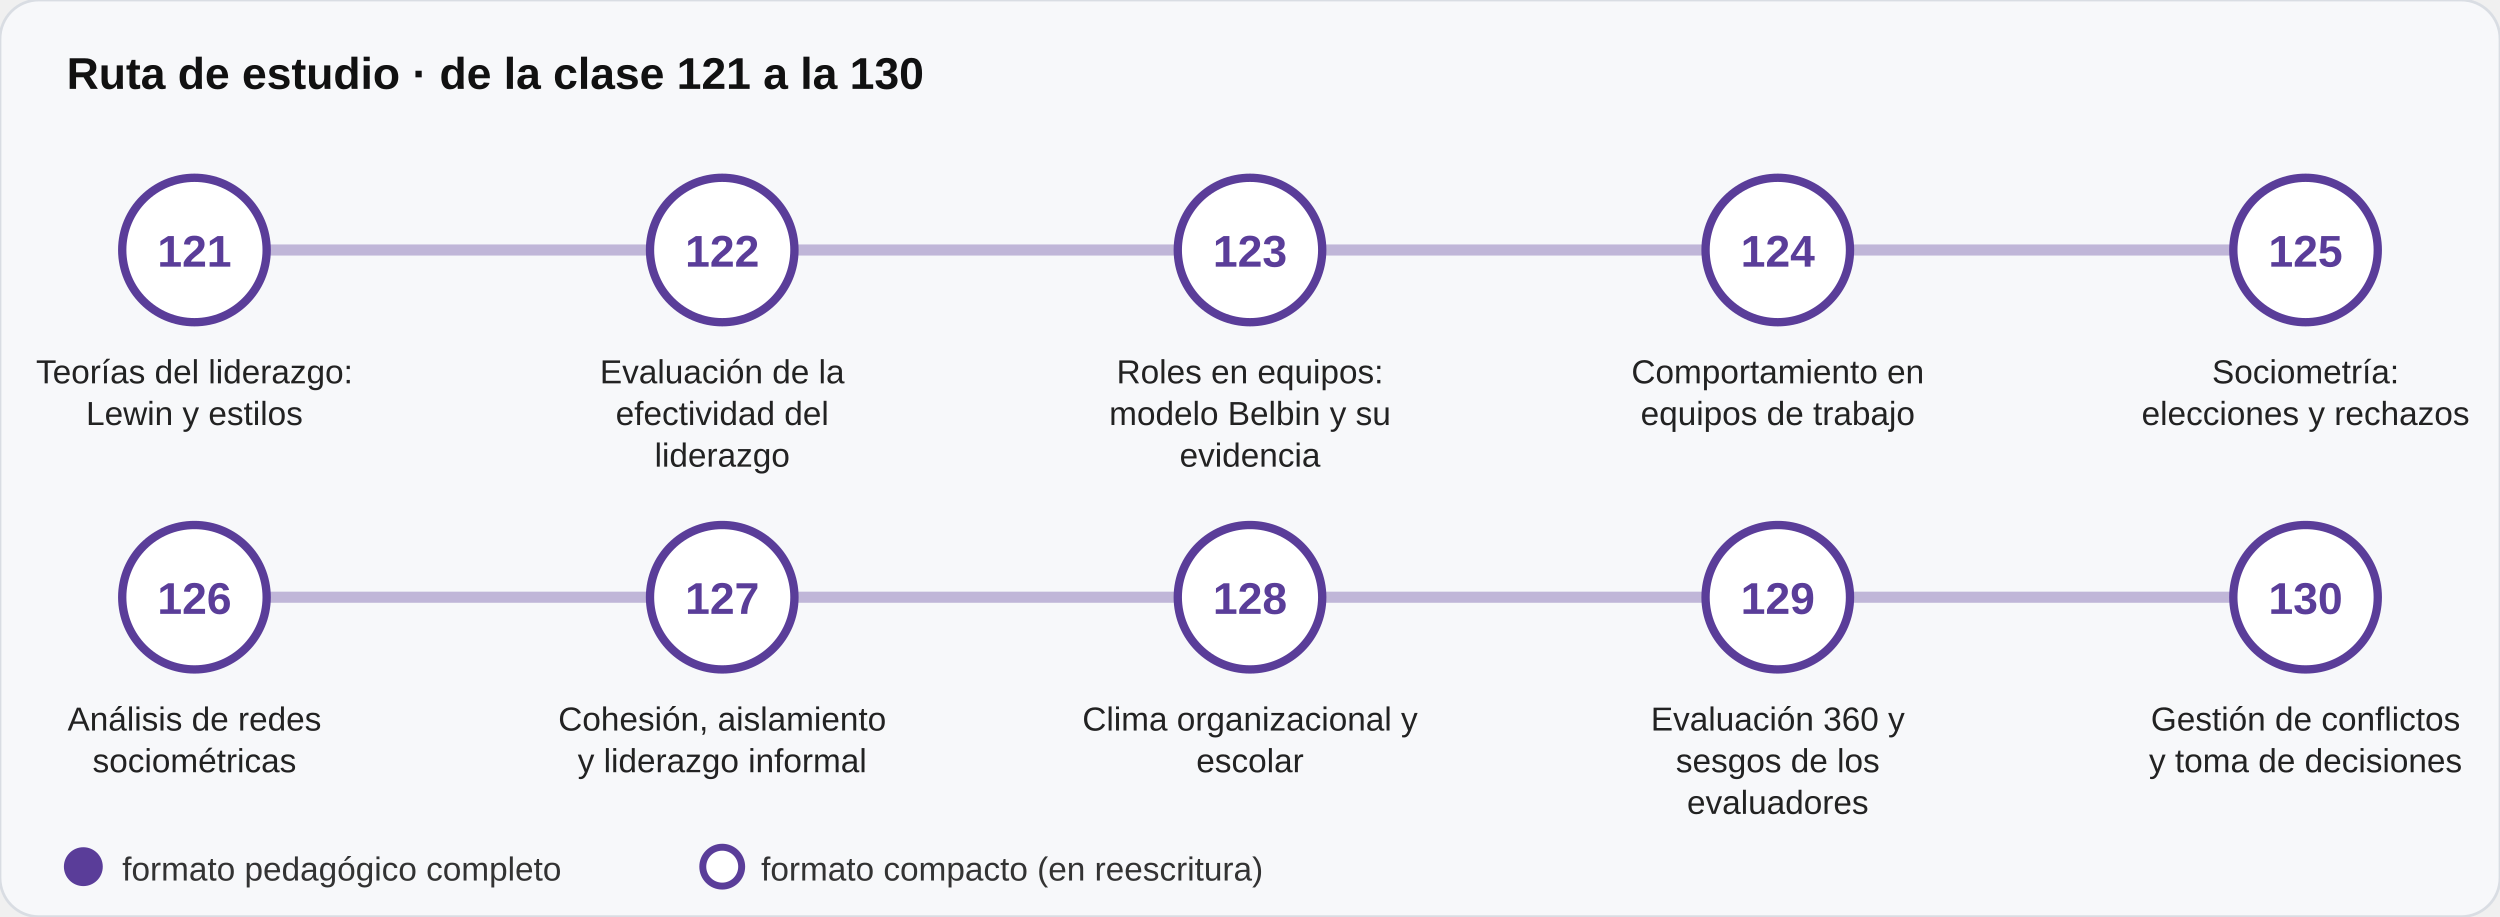
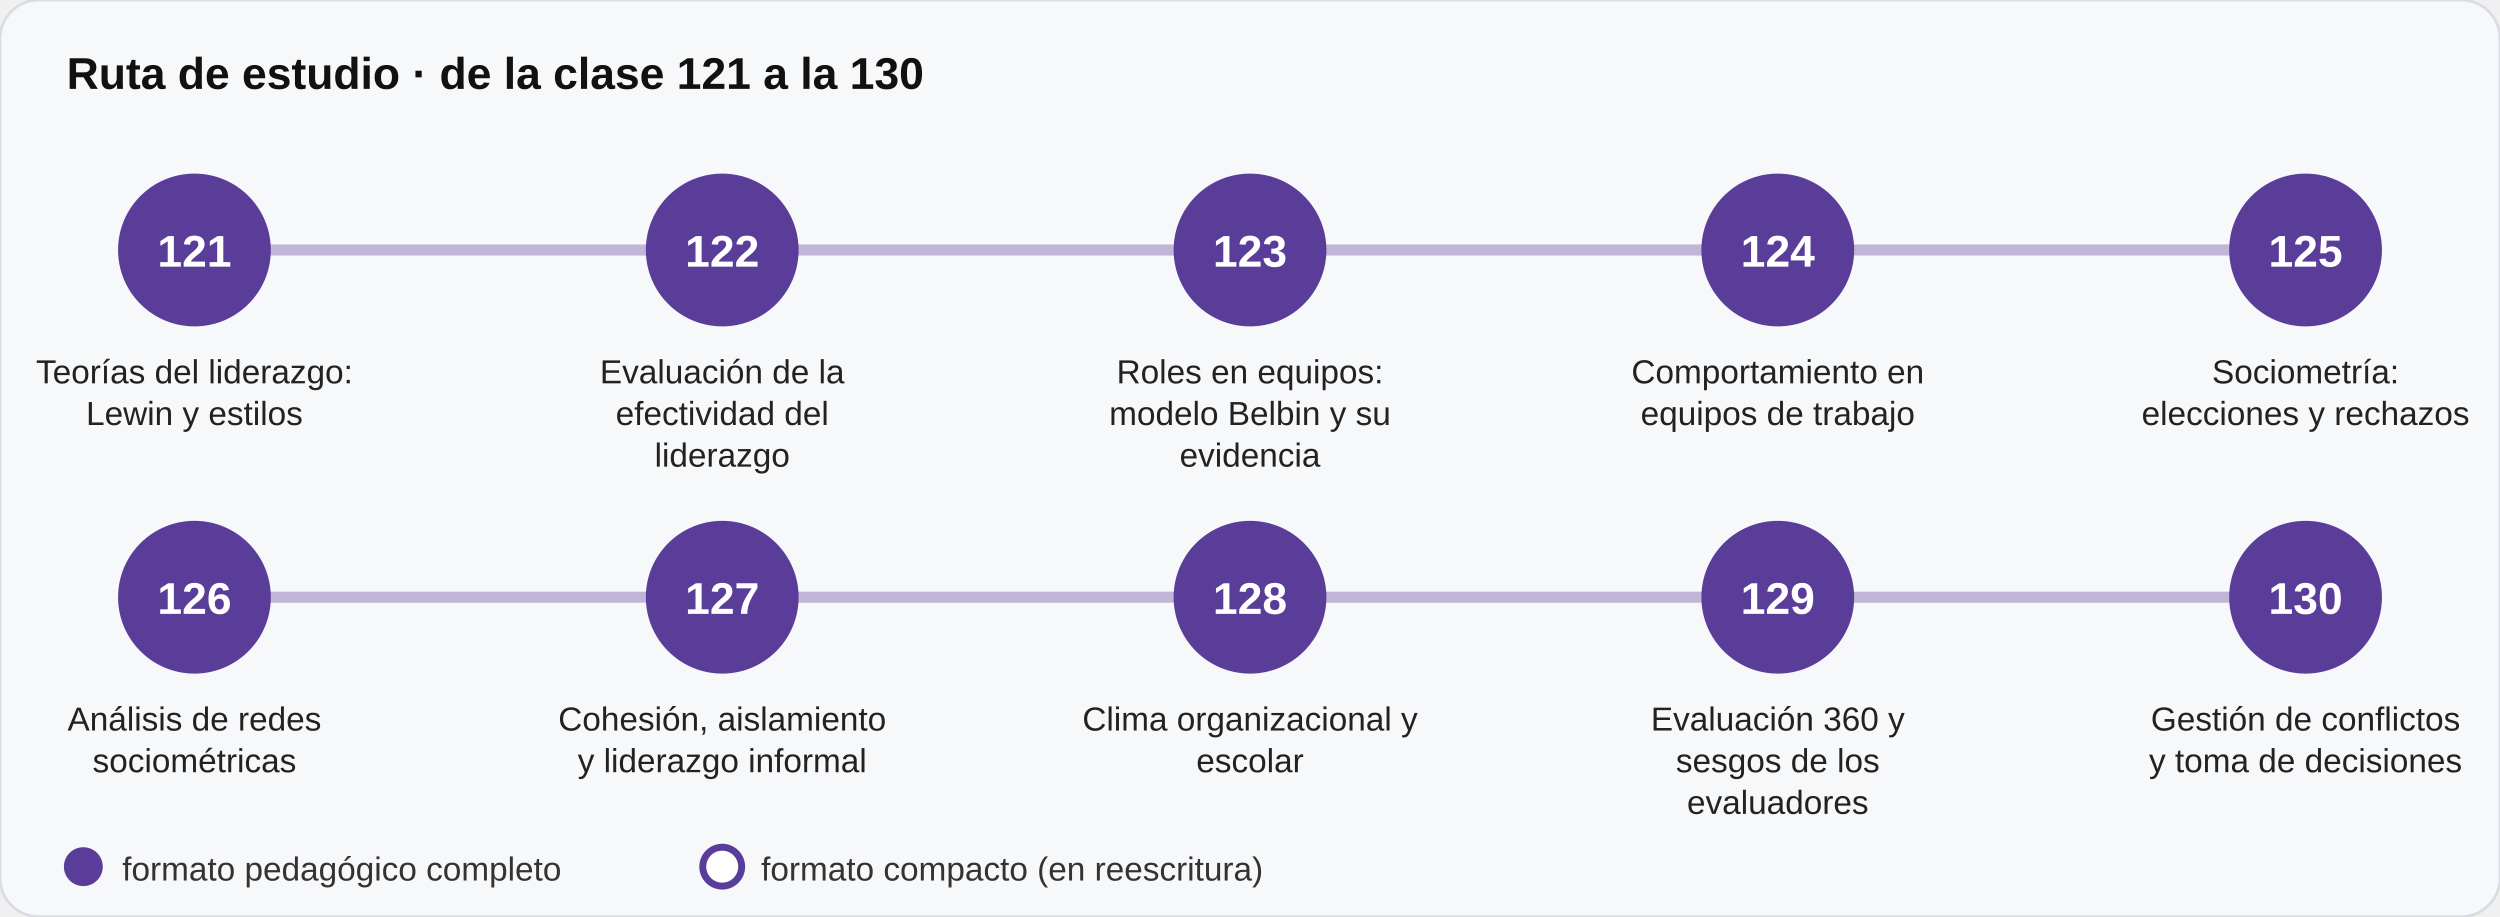
<svg xmlns="http://www.w3.org/2000/svg" viewBox="0 0 900 330" width="900" height="330" role="img" aria-labelledby="t d" font-family="Segoe UI, Arial, sans-serif">
  <rect width="900" height="330" rx="14" fill="#f7f8fa" stroke="#d9dde3" />
  <text x="24" y="32" font-size="16" font-weight="bold" fill="#111">Ruta de estudio · de la clase 121 a la 130</text>
  <line x1="70" y1="90" x2="830" y2="90" stroke="#5a3d99" stroke-width="4" stroke-opacity=".35" />
-   <circle cx="70.0" cy="90" r="26" fill="#ffffff" stroke="#5a3d99" stroke-width="3" />
-   <text x="70.0" y="96" text-anchor="middle" font-size="16" font-weight="bold" fill="#5a3d99">121</text>
+   <circle cx="70.0" cy="90" r="26" fill="#5a3d99" stroke="#5a3d99" stroke-width="3" />
+   <text x="70.0" y="96" text-anchor="middle" font-size="16" font-weight="bold" fill="#ffffff">121</text>
  <text x="70.0" y="138" text-anchor="middle" font-size="12" fill="#222">Teorías del liderazgo:</text>
  <text x="70.0" y="153" text-anchor="middle" font-size="12" fill="#222">Lewin y estilos</text>
-   <circle cx="260.0" cy="90" r="26" fill="#ffffff" stroke="#5a3d99" stroke-width="3" />
-   <text x="260.0" y="96" text-anchor="middle" font-size="16" font-weight="bold" fill="#5a3d99">122</text>
+   <circle cx="260.0" cy="90" r="26" fill="#5a3d99" stroke="#5a3d99" stroke-width="3" />
+   <text x="260.0" y="96" text-anchor="middle" font-size="16" font-weight="bold" fill="#ffffff">122</text>
  <text x="260.0" y="138" text-anchor="middle" font-size="12" fill="#222">Evaluación de la</text>
  <text x="260.0" y="153" text-anchor="middle" font-size="12" fill="#222">efectividad del</text>
  <text x="260.0" y="168" text-anchor="middle" font-size="12" fill="#222">liderazgo</text>
-   <circle cx="450.0" cy="90" r="26" fill="#ffffff" stroke="#5a3d99" stroke-width="3" />
-   <text x="450.0" y="96" text-anchor="middle" font-size="16" font-weight="bold" fill="#5a3d99">123</text>
+   <circle cx="450.0" cy="90" r="26" fill="#5a3d99" stroke="#5a3d99" stroke-width="3" />
+   <text x="450.0" y="96" text-anchor="middle" font-size="16" font-weight="bold" fill="#ffffff">123</text>
  <text x="450.0" y="138" text-anchor="middle" font-size="12" fill="#222">Roles en equipos:</text>
  <text x="450.0" y="153" text-anchor="middle" font-size="12" fill="#222">modelo Belbin y su</text>
  <text x="450.0" y="168" text-anchor="middle" font-size="12" fill="#222">evidencia</text>
-   <circle cx="640.0" cy="90" r="26" fill="#ffffff" stroke="#5a3d99" stroke-width="3" />
-   <text x="640.0" y="96" text-anchor="middle" font-size="16" font-weight="bold" fill="#5a3d99">124</text>
+   <circle cx="640.0" cy="90" r="26" fill="#5a3d99" stroke="#5a3d99" stroke-width="3" />
+   <text x="640.0" y="96" text-anchor="middle" font-size="16" font-weight="bold" fill="#ffffff">124</text>
  <text x="640.0" y="138" text-anchor="middle" font-size="12" fill="#222">Comportamiento en</text>
  <text x="640.0" y="153" text-anchor="middle" font-size="12" fill="#222">equipos de trabajo</text>
-   <circle cx="830.0" cy="90" r="26" fill="#ffffff" stroke="#5a3d99" stroke-width="3" />
-   <text x="830.0" y="96" text-anchor="middle" font-size="16" font-weight="bold" fill="#5a3d99">125</text>
+   <circle cx="830.0" cy="90" r="26" fill="#5a3d99" stroke="#5a3d99" stroke-width="3" />
+   <text x="830.0" y="96" text-anchor="middle" font-size="16" font-weight="bold" fill="#ffffff">125</text>
  <text x="830.0" y="138" text-anchor="middle" font-size="12" fill="#222">Sociometría:</text>
  <text x="830.0" y="153" text-anchor="middle" font-size="12" fill="#222">elecciones y rechazos</text>
  <line x1="70" y1="215" x2="830" y2="215" stroke="#5a3d99" stroke-width="4" stroke-opacity=".35" />
-   <circle cx="70.0" cy="215" r="26" fill="#ffffff" stroke="#5a3d99" stroke-width="3" />
-   <text x="70.0" y="221" text-anchor="middle" font-size="16" font-weight="bold" fill="#5a3d99">126</text>
+   <circle cx="70.0" cy="215" r="26" fill="#5a3d99" stroke="#5a3d99" stroke-width="3" />
+   <text x="70.0" y="221" text-anchor="middle" font-size="16" font-weight="bold" fill="#ffffff">126</text>
  <text x="70.0" y="263" text-anchor="middle" font-size="12" fill="#222">Análisis de redes</text>
  <text x="70.0" y="278" text-anchor="middle" font-size="12" fill="#222">sociométricas</text>
-   <circle cx="260.0" cy="215" r="26" fill="#ffffff" stroke="#5a3d99" stroke-width="3" />
-   <text x="260.0" y="221" text-anchor="middle" font-size="16" font-weight="bold" fill="#5a3d99">127</text>
+   <circle cx="260.0" cy="215" r="26" fill="#5a3d99" stroke="#5a3d99" stroke-width="3" />
+   <text x="260.0" y="221" text-anchor="middle" font-size="16" font-weight="bold" fill="#ffffff">127</text>
  <text x="260.0" y="263" text-anchor="middle" font-size="12" fill="#222">Cohesión, aislamiento</text>
  <text x="260.0" y="278" text-anchor="middle" font-size="12" fill="#222">y liderazgo informal</text>
-   <circle cx="450.0" cy="215" r="26" fill="#ffffff" stroke="#5a3d99" stroke-width="3" />
-   <text x="450.0" y="221" text-anchor="middle" font-size="16" font-weight="bold" fill="#5a3d99">128</text>
+   <circle cx="450.0" cy="215" r="26" fill="#5a3d99" stroke="#5a3d99" stroke-width="3" />
+   <text x="450.0" y="221" text-anchor="middle" font-size="16" font-weight="bold" fill="#ffffff">128</text>
  <text x="450.0" y="263" text-anchor="middle" font-size="12" fill="#222">Clima organizacional y</text>
  <text x="450.0" y="278" text-anchor="middle" font-size="12" fill="#222">escolar</text>
-   <circle cx="640.0" cy="215" r="26" fill="#ffffff" stroke="#5a3d99" stroke-width="3" />
-   <text x="640.0" y="221" text-anchor="middle" font-size="16" font-weight="bold" fill="#5a3d99">129</text>
+   <circle cx="640.0" cy="215" r="26" fill="#5a3d99" stroke="#5a3d99" stroke-width="3" />
+   <text x="640.0" y="221" text-anchor="middle" font-size="16" font-weight="bold" fill="#ffffff">129</text>
  <text x="640.0" y="263" text-anchor="middle" font-size="12" fill="#222">Evaluación 360 y</text>
  <text x="640.0" y="278" text-anchor="middle" font-size="12" fill="#222">sesgos de los</text>
  <text x="640.0" y="293" text-anchor="middle" font-size="12" fill="#222">evaluadores</text>
-   <circle cx="830.0" cy="215" r="26" fill="#ffffff" stroke="#5a3d99" stroke-width="3" />
-   <text x="830.0" y="221" text-anchor="middle" font-size="16" font-weight="bold" fill="#5a3d99">130</text>
+   <circle cx="830.0" cy="215" r="26" fill="#5a3d99" stroke="#5a3d99" stroke-width="3" />
+   <text x="830.0" y="221" text-anchor="middle" font-size="16" font-weight="bold" fill="#ffffff">130</text>
  <text x="830.0" y="263" text-anchor="middle" font-size="12" fill="#222">Gestión de conflictos</text>
  <text x="830.0" y="278" text-anchor="middle" font-size="12" fill="#222">y toma de decisiones</text>
  <circle cx="30" cy="312" r="7" fill="#5a3d99" />
  <text x="44" y="317" font-size="12" fill="#333">formato pedagógico completo</text>
  <circle cx="260" cy="312" r="7" fill="#fff" stroke="#5a3d99" stroke-width="2.5" />
  <text x="274" y="317" font-size="12" fill="#333">formato compacto (en reescritura)</text>
</svg>
